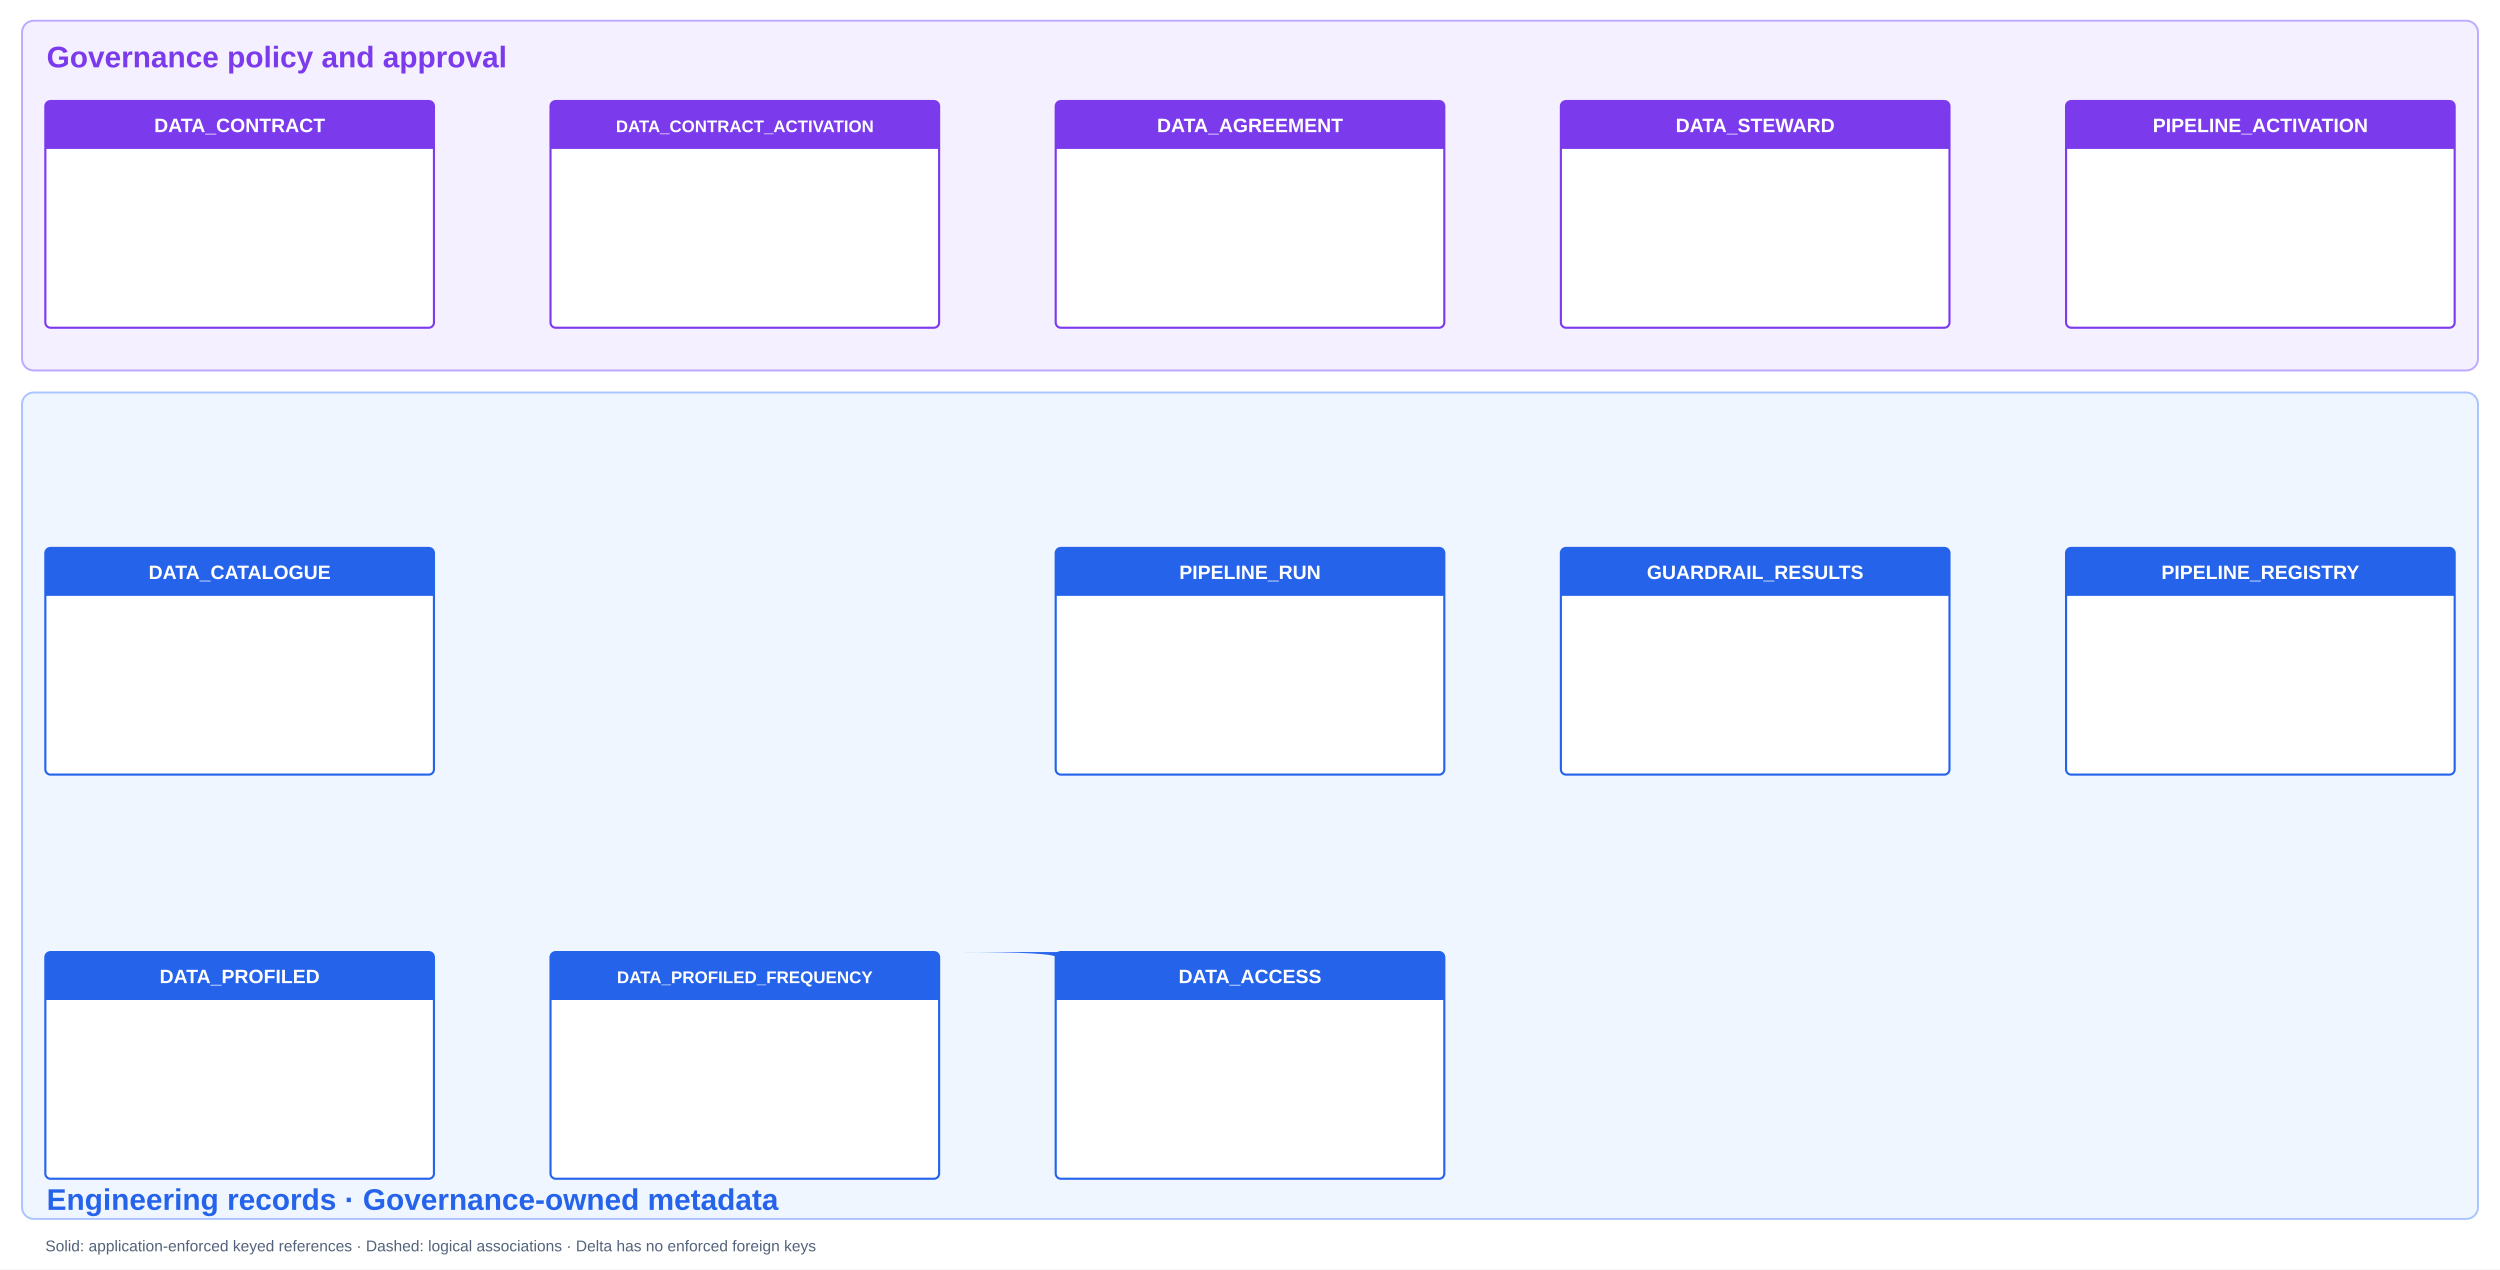
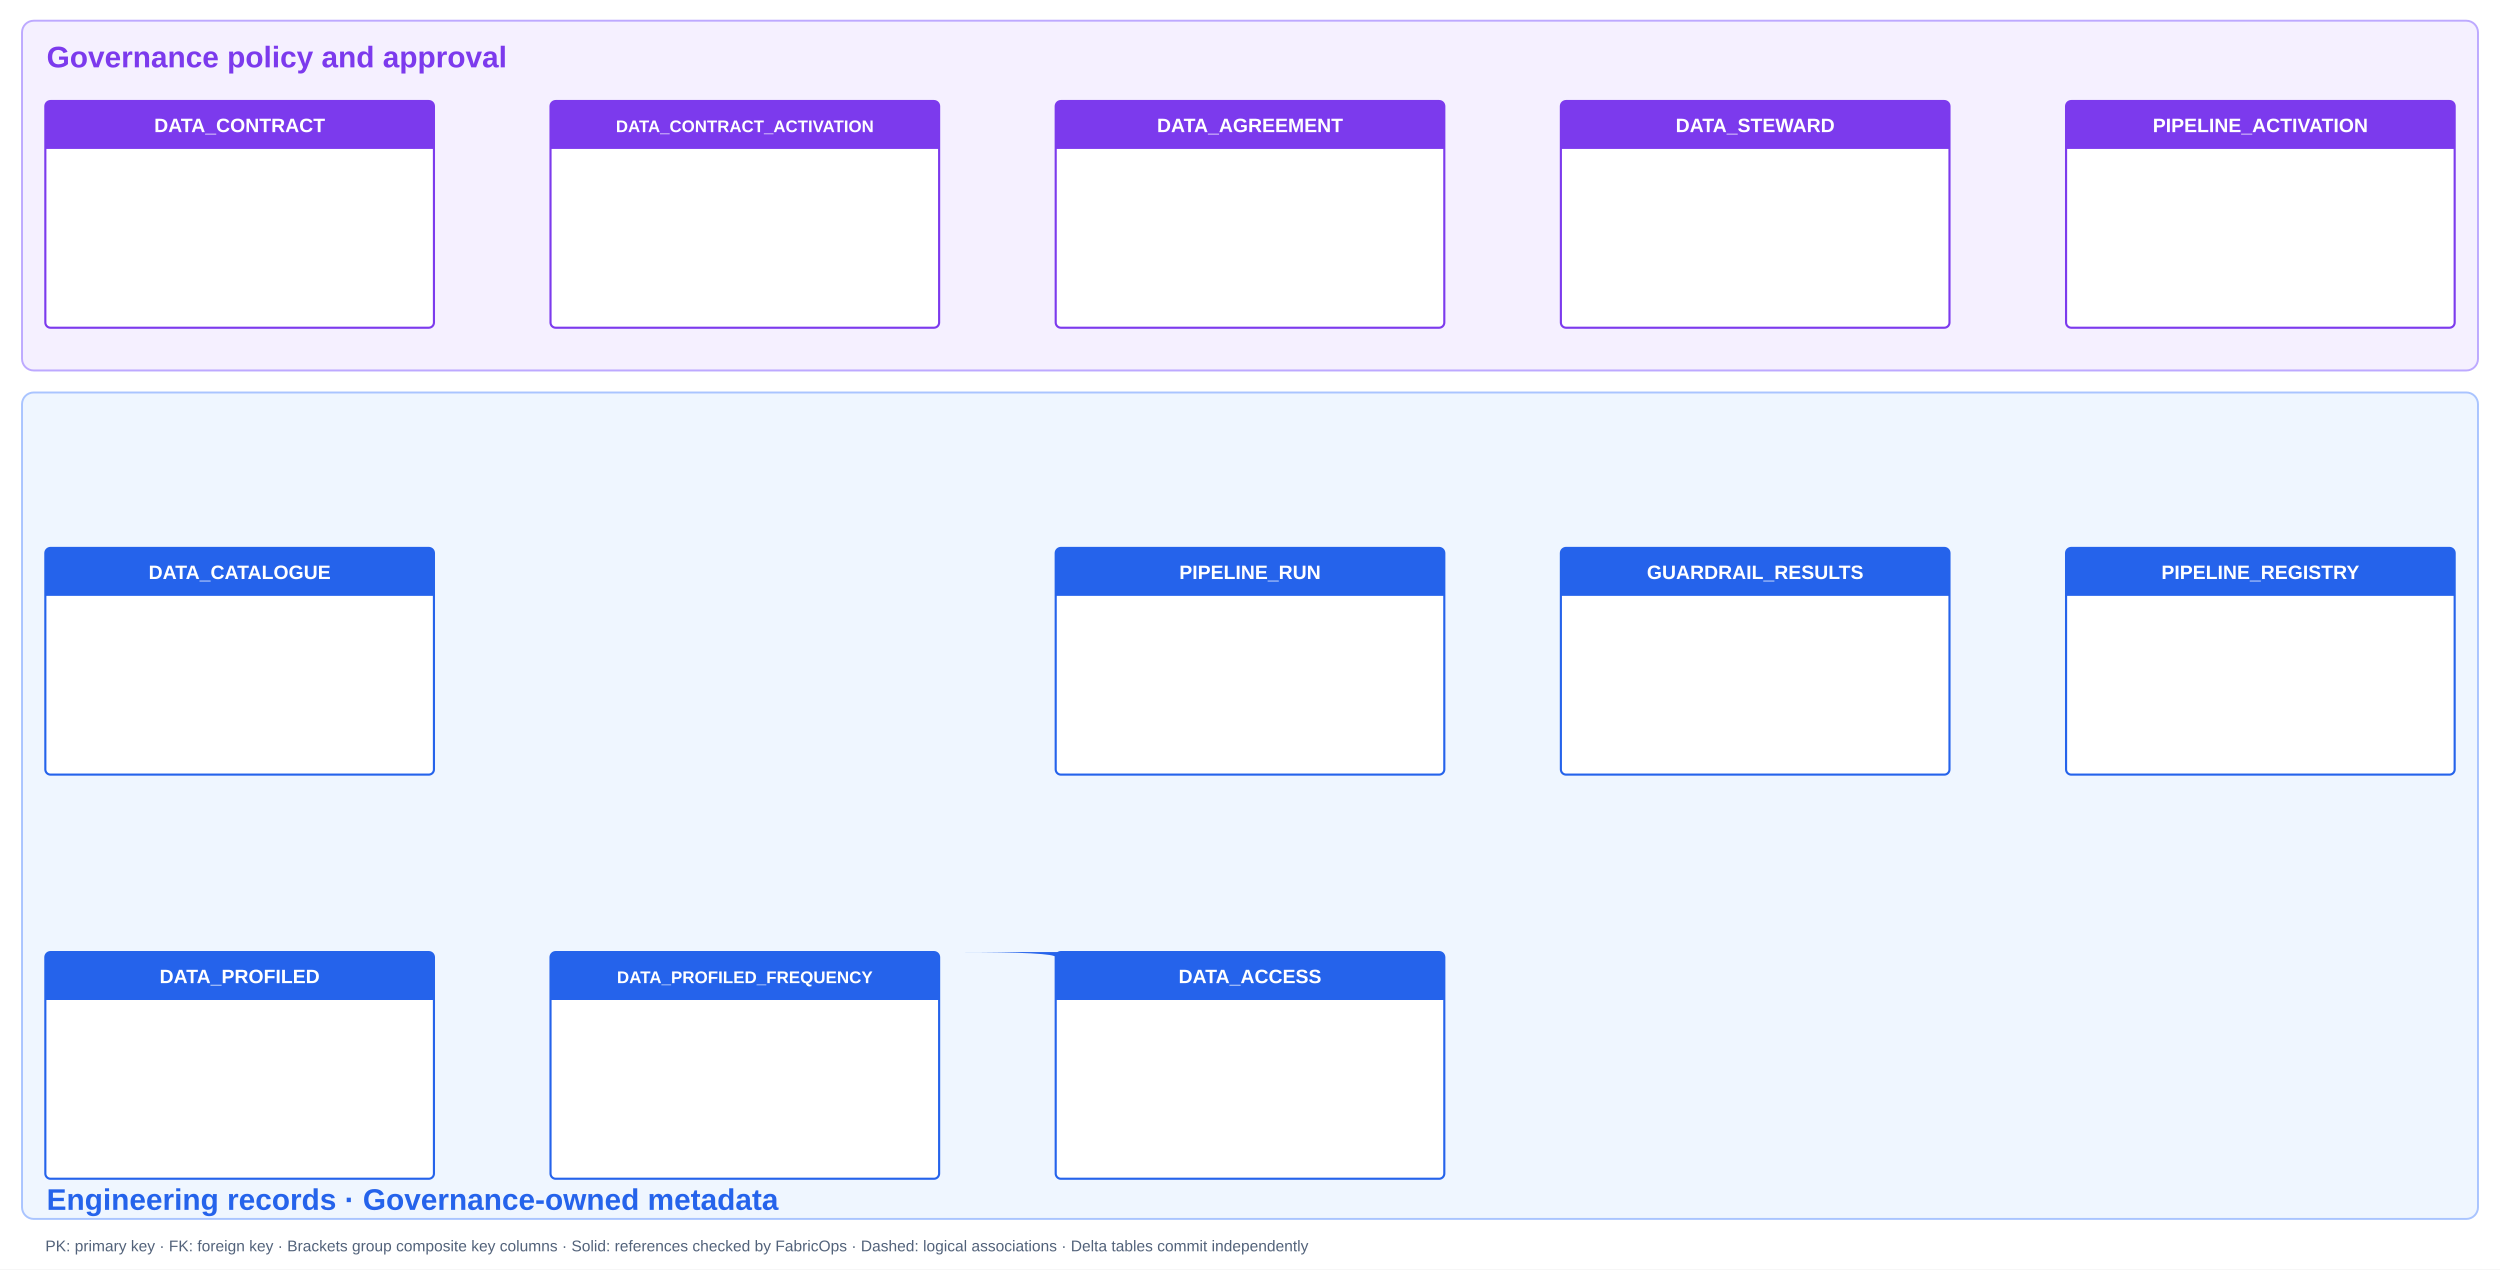
<svg xmlns="http://www.w3.org/2000/svg" xmlns:xlink="http://www.w3.org/1999/xlink" width="1930" height="980" viewBox="0 0 1930 980" role="img" aria-label="FabricOps metadata relationship diagram">
  <rect width="1930" height="980" fill="#FFFFFF" />
  <rect x="17" y="16" width="1896" height="270" rx="9" fill="#F5F0FF" stroke="#BDA9FF" stroke-width="1.5" />
  <rect x="17" y="303" width="1896" height="638" rx="9" fill="#EFF6FF" stroke="#A9C4FF" stroke-width="1.5" />
  <text x="36" y="52" font-size="23" font-family="Segoe UI, Arial, sans-serif" font-weight="700" fill="#7C3AED">Governance policy and approval</text>
  <text x="36" y="934" font-size="23" font-family="Segoe UI, Arial, sans-serif" font-weight="700" fill="#2563EB">Engineering records · Governance-owned metadata</text>
  <a xlink:href="https://voycepeh.github.io/FabricOps-Starter-Kit/reference/metadata/metadata_data_steward/" target="_blank">
    <rect x="1205" y="78" width="300" height="175" rx="4" fill="white" stroke="#7C3AED" stroke-width="1.65" />
    <path d="M1209 78H1501Q1505 78 1505 82V115H1205V82Q1205 78 1209 78Z" fill="#7C3AED" />
    <text x="1355" y="102" text-anchor="middle" font-size="15" font-weight="700" font-family="Segoe UI, Arial, sans-serif" fill="white">DATA_STEWARD</text>
  </a>
  <a xlink:href="https://voycepeh.github.io/FabricOps-Starter-Kit/reference/metadata/metadata_data_agreement/" target="_blank">
    <rect x="815" y="78" width="300" height="175" rx="4" fill="white" stroke="#7C3AED" stroke-width="1.65" />
    <path d="M819 78H1111Q1115 78 1115 82V115H815V82Q815 78 819 78Z" fill="#7C3AED" />
    <text x="965" y="102" text-anchor="middle" font-size="15" font-weight="700" font-family="Segoe UI, Arial, sans-serif" fill="white">DATA_AGREEMENT</text>
  </a>
  <a xlink:href="https://voycepeh.github.io/FabricOps-Starter-Kit/reference/metadata/metadata_data_contract_activation/" target="_blank">
    <rect x="425" y="78" width="300" height="175" rx="4" fill="white" stroke="#7C3AED" stroke-width="1.65" />
    <path d="M429 78H721Q725 78 725 82V115H425V82Q425 78 429 78Z" fill="#7C3AED" />
    <text x="575" y="102" text-anchor="middle" font-size="13" font-weight="700" font-family="Segoe UI, Arial, sans-serif" fill="white">DATA_CONTRACT_ACTIVATION</text>
  </a>
  <a xlink:href="https://voycepeh.github.io/FabricOps-Starter-Kit/reference/metadata/metadata_data_contract/" target="_blank">
    <rect x="35" y="78" width="300" height="175" rx="4" fill="white" stroke="#7C3AED" stroke-width="1.65" />
    <path d="M39 78H331Q335 78 335 82V115H35V82Q35 78 39 78Z" fill="#7C3AED" />
    <text x="185" y="102" text-anchor="middle" font-size="15" font-weight="700" font-family="Segoe UI, Arial, sans-serif" fill="white">DATA_CONTRACT</text>
  </a>
  <a xlink:href="https://voycepeh.github.io/FabricOps-Starter-Kit/reference/metadata/metadata_guardrail_results/" target="_blank">
    <rect x="1205" y="423" width="300" height="175" rx="4" fill="white" stroke="#2563EB" stroke-width="1.65" />
    <path d="M1209 423H1501Q1505 423 1505 427V460H1205V427Q1205 423 1209 423Z" fill="#2563EB" />
    <text x="1355" y="447" text-anchor="middle" font-size="15" font-weight="700" font-family="Segoe UI, Arial, sans-serif" fill="white">GUARDRAIL_RESULTS</text>
  </a>
  <a xlink:href="https://voycepeh.github.io/FabricOps-Starter-Kit/reference/metadata/metadata_pipeline_run/" target="_blank">
    <rect x="815" y="423" width="300" height="175" rx="4" fill="white" stroke="#2563EB" stroke-width="1.65" />
    <path d="M819 423H1111Q1115 423 1115 427V460H815V427Q815 423 819 423Z" fill="#2563EB" />
    <text x="965" y="447" text-anchor="middle" font-size="15" font-weight="700" font-family="Segoe UI, Arial, sans-serif" fill="white">PIPELINE_RUN</text>
  </a>
  <a xlink:href="https://voycepeh.github.io/FabricOps-Starter-Kit/reference/metadata/metadata_data_catalogue/" target="_blank">
    <rect x="35" y="423" width="300" height="175" rx="4" fill="white" stroke="#2563EB" stroke-width="1.65" />
    <path d="M39 423H331Q335 423 335 427V460H35V427Q35 423 39 423Z" fill="#2563EB" />
    <text x="185" y="447" text-anchor="middle" font-size="15" font-weight="700" font-family="Segoe UI, Arial, sans-serif" fill="white">DATA_CATALOGUE</text>
  </a>
  <a xlink:href="https://voycepeh.github.io/FabricOps-Starter-Kit/reference/metadata/metadata_data_profiled_frequency/" target="_blank">
    <rect x="425" y="735" width="300" height="175" rx="4" fill="white" stroke="#2563EB" stroke-width="1.65" />
    <path d="M429 735H721Q725 735 725 739V772H425V739Q425 735 429 735Z" fill="#2563EB" />
    <text x="575" y="759" text-anchor="middle" font-size="13.1" font-weight="700" font-family="Segoe UI, Arial, sans-serif" fill="white">DATA_PROFILED_FREQUENCY</text>
  </a>
  <a xlink:href="https://voycepeh.github.io/FabricOps-Starter-Kit/reference/metadata/metadata_data_profiled/" target="_blank">
    <rect x="35" y="735" width="300" height="175" rx="4" fill="white" stroke="#2563EB" stroke-width="1.65" />
    <path d="M39 735H331Q335 735 335 739V772H35V739Q35 735 39 735Z" fill="#2563EB" />
    <text x="185" y="759" text-anchor="middle" font-size="15" font-weight="700" font-family="Segoe UI, Arial, sans-serif" fill="white">DATA_PROFILED</text>
  </a>
  <a xlink:href="https://voycepeh.github.io/FabricOps-Starter-Kit/reference/metadata/metadata_data_access/" target="_blank">
    <rect x="815" y="735" width="300" height="175" rx="4" fill="white" stroke="#2563EB" stroke-width="1.65" />
    <path d="M819 735H1111Q1115 735 1115 739V772H815V739Q815 735 739 735Z" fill="#2563EB" />
    <text x="965" y="759" text-anchor="middle" font-size="15" font-weight="700" font-family="Segoe UI, Arial, sans-serif" fill="white">DATA_ACCESS</text>
  </a>
  <a xlink:href="https://voycepeh.github.io/FabricOps-Starter-Kit/reference/metadata/metadata_pipeline_activation/" target="_blank">
    <rect x="1595" y="78" width="300" height="175" rx="4" fill="white" stroke="#7C3AED" stroke-width="1.65" />
    <path d="M1599 78H1891Q1895 78 1895 82V115H1595V82Q1595 78 1599 78Z" fill="#7C3AED" />
    <text x="1745" y="102" text-anchor="middle" font-size="15" font-weight="700" font-family="Segoe UI, Arial, sans-serif" fill="white">PIPELINE_ACTIVATION</text>
  </a>
  <a xlink:href="https://voycepeh.github.io/FabricOps-Starter-Kit/reference/metadata/metadata_pipeline_registry/" target="_blank">
    <rect x="1595" y="423" width="300" height="175" rx="4" fill="white" stroke="#2563EB" stroke-width="1.65" />
    <path d="M1599 423H1891Q1895 423 1895 427V460H1595V427Q1595 423 1599 423Z" fill="#2563EB" />
    <text x="1745" y="447" text-anchor="middle" font-size="15" font-weight="700" font-family="Segoe UI, Arial, sans-serif" fill="white">PIPELINE_REGISTRY</text>
  </a>
-   <text x="35" y="966" font-size="12" font-family="Segoe UI, Arial, sans-serif" fill="#52627A">Solid: application-enforced keyed references · Dashed: logical associations · Delta has no enforced foreign keys</text>
+   <text x="35" y="966" font-size="12" font-family="Segoe UI, Arial, sans-serif" fill="#52627A">PK: primary key · FK: foreign key · Brackets group composite key columns · Solid: references checked by FabricOps · Dashed: logical associations · Delta tables commit independently</text>
</svg>
